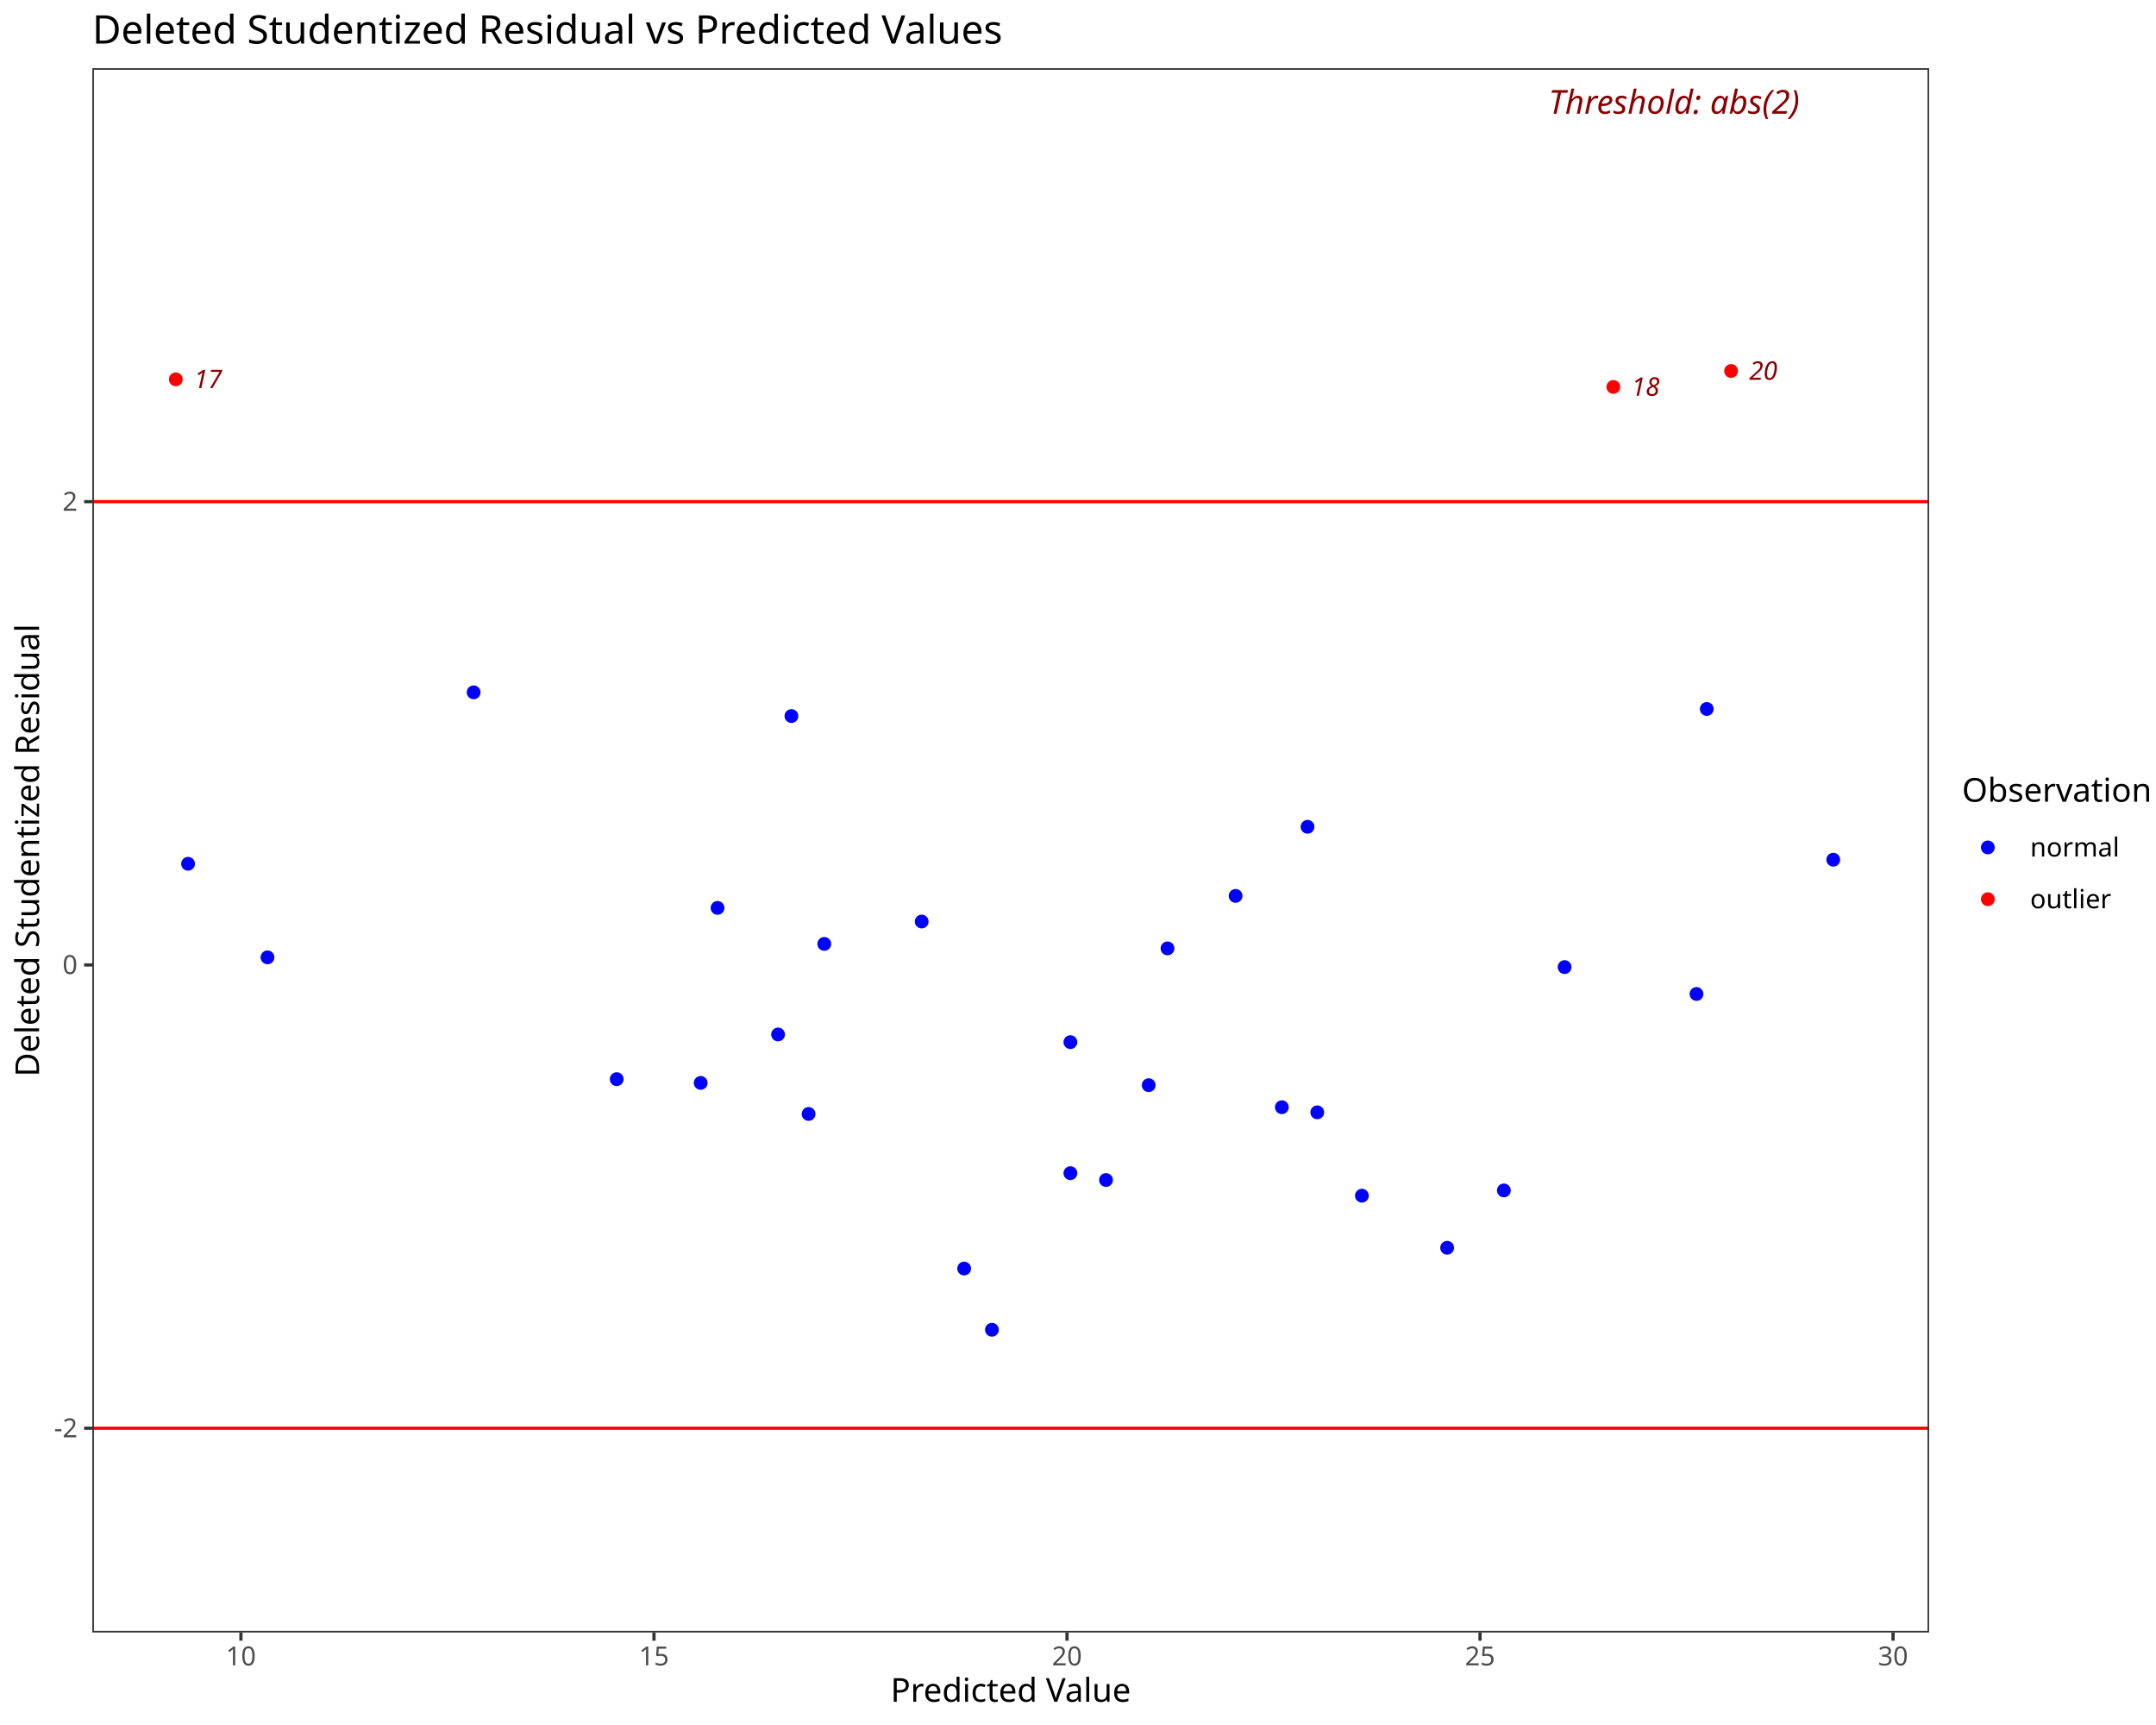
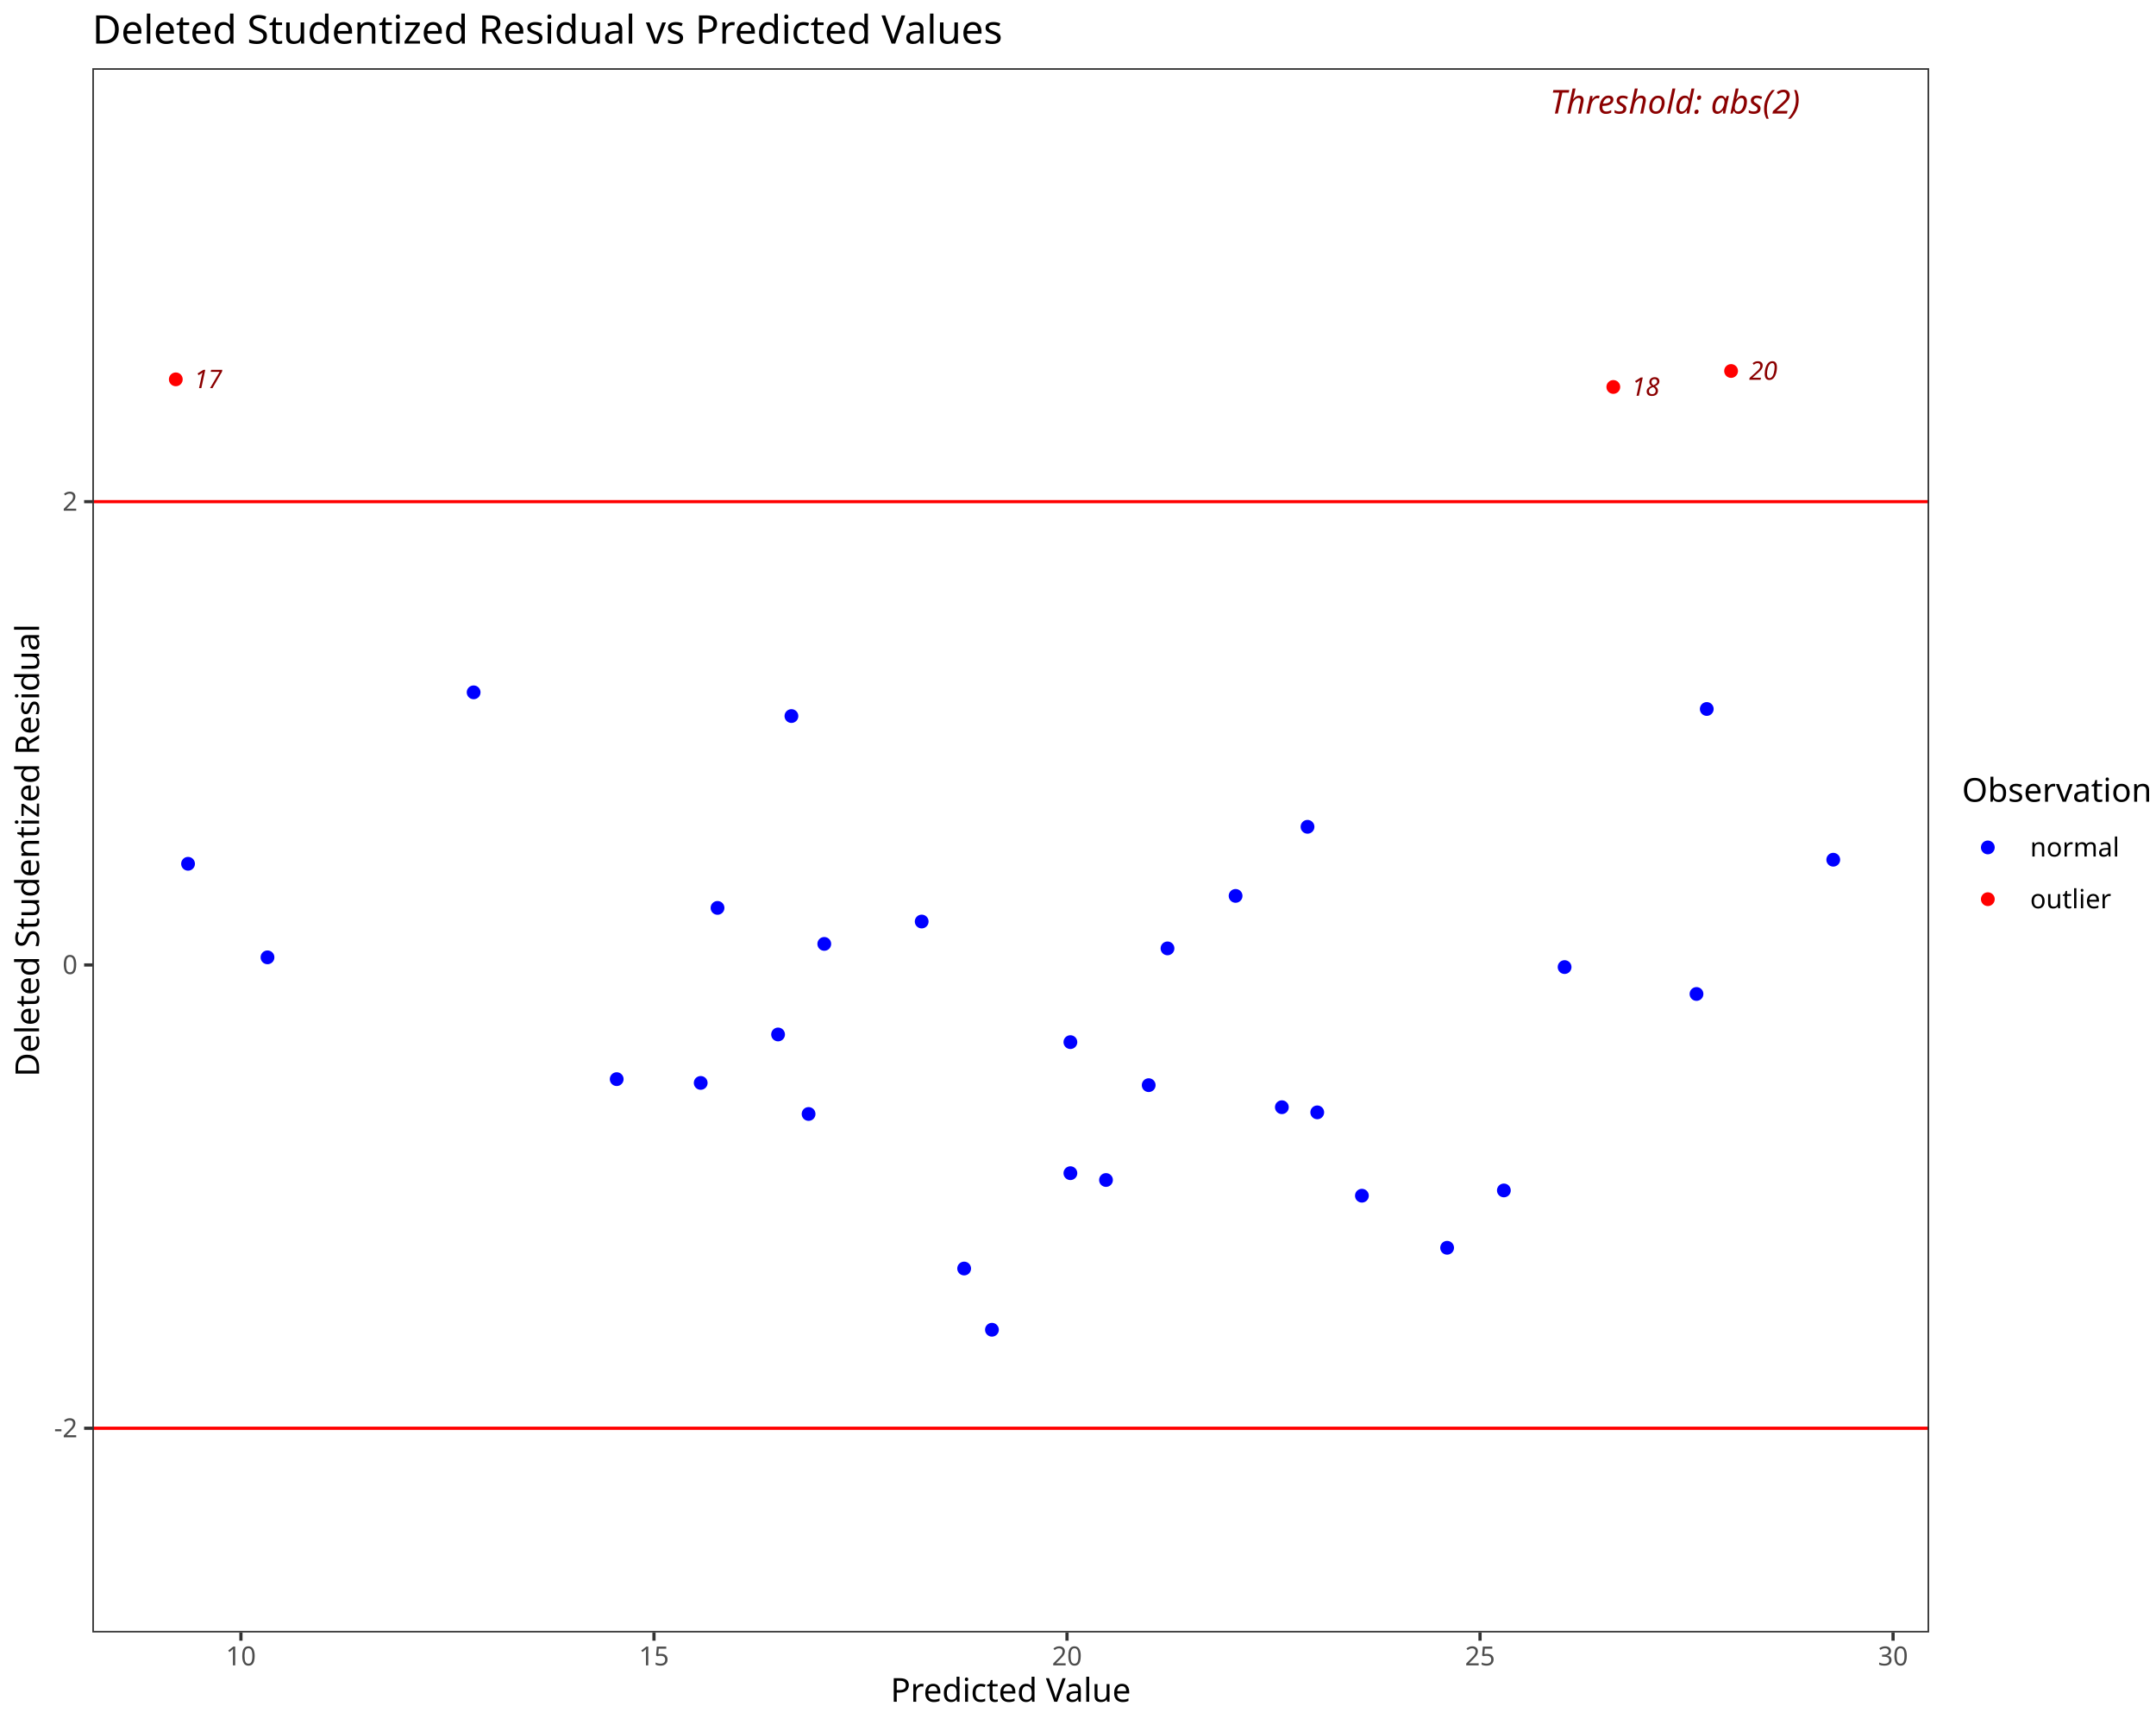
<svg xmlns="http://www.w3.org/2000/svg" class="svglite" data-engine-version="2.0" width="720.00pt" height="576.00pt" viewBox="0 0 720.00 576.00">
  <defs>
    <style type="text/css">
    .svglite line, .svglite polyline, .svglite polygon, .svglite path, .svglite rect, .svglite circle {
      fill: none;
      stroke: #000000;
      stroke-linecap: round;
      stroke-linejoin: round;
      stroke-miterlimit: 10.00;
    }
  </style>
  </defs>
  <rect width="100%" height="100%" style="stroke: none; fill: #FFFFFF;" />
  <defs>
    <clipPath id="cpMC4wMHw3MjAuMDB8MC4wMHw1NzYuMDA=">
      <rect x="0.00" y="0.00" width="720.00" height="576.00" />
    </clipPath>
  </defs>
  <g clip-path="url(#cpMC4wMHw3MjAuMDB8MC4wMHw1NzYuMDA=)">
    <rect x="0.00" y="0.00" width="720.00" height="576.00" style="stroke-width: 1.07; stroke: #FFFFFF; fill: #FFFFFF;" />
  </g>
  <defs>
    <clipPath id="cpMzAuODN8NjQ0LjI0fDIyLjc4fDU0NS4xMQ==">
      <rect x="30.83" y="22.78" width="613.41" height="522.33" />
    </clipPath>
  </defs>
  <g clip-path="url(#cpMzAuODN8NjQ0LjI0fDIyLjc4fDU0NS4xMQ==)">
    <rect x="30.83" y="22.78" width="613.41" height="522.33" style="stroke-width: 1.07; stroke: none; fill: #FFFFFF;" />
    <circle cx="454.81" cy="399.26" r="1.95" style="stroke-width: 0.71; stroke: #0000FF; fill: #0000FF;" />
    <circle cx="428.08" cy="369.71" r="1.95" style="stroke-width: 0.71; stroke: #0000FF; fill: #0000FF;" />
    <circle cx="502.22" cy="397.50" r="1.95" style="stroke-width: 0.71; stroke: #0000FF; fill: #0000FF;" />
    <circle cx="389.89" cy="316.68" r="1.95" style="stroke-width: 0.71; stroke: #0000FF; fill: #0000FF;" />
    <circle cx="307.80" cy="307.71" r="1.95" style="stroke-width: 0.71; stroke: #0000FF; fill: #0000FF;" />
    <circle cx="369.35" cy="394.02" r="1.95" style="stroke-width: 0.71; stroke: #0000FF; fill: #0000FF;" />
    <circle cx="234.00" cy="361.60" r="1.95" style="stroke-width: 0.71; stroke: #0000FF; fill: #0000FF;" />
    <circle cx="436.65" cy="276.08" r="1.95" style="stroke-width: 0.71; stroke: #0000FF; fill: #0000FF;" />
    <circle cx="412.63" cy="299.15" r="1.95" style="stroke-width: 0.71; stroke: #0000FF; fill: #0000FF;" />
    <circle cx="357.46" cy="347.98" r="1.95" style="stroke-width: 0.71; stroke: #0000FF; fill: #0000FF;" />
    <circle cx="357.46" cy="391.74" r="1.95" style="stroke-width: 0.71; stroke: #0000FF; fill: #0000FF;" />
    <circle cx="239.62" cy="303.16" r="1.95" style="stroke-width: 0.71; stroke: #0000FF; fill: #0000FF;" />
    <circle cx="275.27" cy="315.18" r="1.95" style="stroke-width: 0.71; stroke: #0000FF; fill: #0000FF;" />
    <circle cx="270.03" cy="371.97" r="1.95" style="stroke-width: 0.71; stroke: #0000FF; fill: #0000FF;" />
    <circle cx="89.33" cy="319.67" r="1.95" style="stroke-width: 0.71; stroke: #0000FF; fill: #0000FF;" />
    <circle cx="62.80" cy="288.43" r="1.95" style="stroke-width: 0.71; stroke: #0000FF; fill: #0000FF;" />
    <circle cx="58.71" cy="126.67" r="1.95" style="stroke-width: 0.71; stroke: #FF0000; fill: #FF0000;" />
    <circle cx="538.77" cy="129.21" r="1.95" style="stroke-width: 0.71; stroke: #FF0000; fill: #FF0000;" />
    <circle cx="612.22" cy="287.07" r="1.95" style="stroke-width: 0.71; stroke: #0000FF; fill: #0000FF;" />
    <circle cx="578.10" cy="123.88" r="1.95" style="stroke-width: 0.71; stroke: #FF0000; fill: #FF0000;" />
    <circle cx="483.27" cy="416.65" r="1.95" style="stroke-width: 0.71; stroke: #0000FF; fill: #0000FF;" />
    <circle cx="321.98" cy="423.58" r="1.95" style="stroke-width: 0.71; stroke: #0000FF; fill: #0000FF;" />
    <circle cx="331.26" cy="444.02" r="1.95" style="stroke-width: 0.71; stroke: #0000FF; fill: #0000FF;" />
    <circle cx="205.95" cy="360.34" r="1.95" style="stroke-width: 0.71; stroke: #0000FF; fill: #0000FF;" />
    <circle cx="264.30" cy="239.10" r="1.95" style="stroke-width: 0.71; stroke: #0000FF; fill: #0000FF;" />
    <circle cx="566.55" cy="331.90" r="1.95" style="stroke-width: 0.71; stroke: #0000FF; fill: #0000FF;" />
    <circle cx="522.50" cy="322.92" r="1.95" style="stroke-width: 0.71; stroke: #0000FF; fill: #0000FF;" />
    <circle cx="569.98" cy="236.74" r="1.95" style="stroke-width: 0.71; stroke: #0000FF; fill: #0000FF;" />
    <circle cx="259.84" cy="345.42" r="1.95" style="stroke-width: 0.71; stroke: #0000FF; fill: #0000FF;" />
    <circle cx="383.61" cy="362.35" r="1.95" style="stroke-width: 0.71; stroke: #0000FF; fill: #0000FF;" />
    <circle cx="158.17" cy="231.18" r="1.95" style="stroke-width: 0.71; stroke: #0000FF; fill: #0000FF;" />
    <circle cx="439.90" cy="371.43" r="1.95" style="stroke-width: 0.71; stroke: #0000FF; fill: #0000FF;" />
    <line x1="30.83" y1="476.91" x2="644.24" y2="476.91" style="stroke-width: 1.07; stroke: #FF0000; stroke-linecap: butt;" />
    <line x1="30.83" y1="167.51" x2="644.24" y2="167.51" style="stroke-width: 1.07; stroke: #FF0000; stroke-linecap: butt;" />
    <text x="64.75" y="129.61" style="font-size: 8.54px; font-style: italic; fill: #8B0000; font-family: sans;" textLength="9.50px" lengthAdjust="spacingAndGlyphs">17</text>
    <text x="544.81" y="132.15" style="font-size: 8.54px; font-style: italic; fill: #8B0000; font-family: sans;" textLength="9.50px" lengthAdjust="spacingAndGlyphs">18</text>
    <text x="584.14" y="126.81" style="font-size: 8.54px; font-style: italic; fill: #8B0000; font-family: sans;" textLength="9.50px" lengthAdjust="spacingAndGlyphs">20</text>
-     <text x="600.98" y="37.98" text-anchor="end" style="font-size: 11.04px; font-style: italic; fill: #8B0000; font-family: sans;" textLength="86.53px" lengthAdjust="spacingAndGlyphs">Threshold: abs(2)</text>
+     <text x="601.13" y="37.92" text-anchor="end" style="font-size: 11.00px; font-style: italic; fill: #8B0000; font-family: sans;" textLength="86.22px" lengthAdjust="spacingAndGlyphs">Threshold: abs(2)</text>
    <rect x="30.83" y="22.78" width="613.41" height="522.33" style="stroke-width: 1.07; stroke: #333333;" />
  </g>
  <g clip-path="url(#cpMC4wMHw3MjAuMDB8MC4wMHw1NzYuMDA=)">
    <text x="25.90" y="479.94" text-anchor="end" style="font-size: 8.80px; fill: #4D4D4D; font-family: sans;" textLength="7.82px" lengthAdjust="spacingAndGlyphs">-2</text>
    <text x="25.90" y="325.24" text-anchor="end" style="font-size: 8.80px; fill: #4D4D4D; font-family: sans;" textLength="4.89px" lengthAdjust="spacingAndGlyphs">0</text>
    <text x="25.90" y="170.54" text-anchor="end" style="font-size: 8.80px; fill: #4D4D4D; font-family: sans;" textLength="4.89px" lengthAdjust="spacingAndGlyphs">2</text>
    <polyline points="28.09,476.91 30.83,476.91 " style="stroke-width: 1.07; stroke: #333333; stroke-linecap: butt;" />
    <polyline points="28.09,322.21 30.83,322.21 " style="stroke-width: 1.07; stroke: #333333; stroke-linecap: butt;" />
    <polyline points="28.09,167.51 30.83,167.51 " style="stroke-width: 1.07; stroke: #333333; stroke-linecap: butt;" />
    <polyline points="80.46,547.85 80.46,545.11 " style="stroke-width: 1.07; stroke: #333333; stroke-linecap: butt;" />
    <polyline points="218.40,547.85 218.40,545.11 " style="stroke-width: 1.07; stroke: #333333; stroke-linecap: butt;" />
    <polyline points="356.33,547.85 356.33,545.11 " style="stroke-width: 1.07; stroke: #333333; stroke-linecap: butt;" />
    <polyline points="494.26,547.85 494.26,545.11 " style="stroke-width: 1.07; stroke: #333333; stroke-linecap: butt;" />
    <polyline points="632.19,547.85 632.19,545.11 " style="stroke-width: 1.07; stroke: #333333; stroke-linecap: butt;" />
    <text x="80.46" y="556.10" text-anchor="middle" style="font-size: 8.80px; fill: #4D4D4D; font-family: sans;" textLength="9.79px" lengthAdjust="spacingAndGlyphs">10</text>
    <text x="218.40" y="556.10" text-anchor="middle" style="font-size: 8.80px; fill: #4D4D4D; font-family: sans;" textLength="9.79px" lengthAdjust="spacingAndGlyphs">15</text>
    <text x="356.33" y="556.10" text-anchor="middle" style="font-size: 8.80px; fill: #4D4D4D; font-family: sans;" textLength="9.79px" lengthAdjust="spacingAndGlyphs">20</text>
    <text x="494.26" y="556.10" text-anchor="middle" style="font-size: 8.80px; fill: #4D4D4D; font-family: sans;" textLength="9.79px" lengthAdjust="spacingAndGlyphs">25</text>
    <text x="632.19" y="556.10" text-anchor="middle" style="font-size: 8.80px; fill: #4D4D4D; font-family: sans;" textLength="9.79px" lengthAdjust="spacingAndGlyphs">30</text>
    <text x="337.54" y="568.24" text-anchor="middle" style="font-size: 11.00px; font-family: sans;" textLength="77.67px" lengthAdjust="spacingAndGlyphs">Predicted Value</text>
    <text transform="translate(13.05,283.95) rotate(-90)" text-anchor="middle" style="font-size: 11.00px; font-family: sans;" textLength="144.94px" lengthAdjust="spacingAndGlyphs">Deleted Studentized Residual</text>
    <rect x="655.20" y="259.00" width="59.32" height="49.89" style="stroke-width: 1.07; stroke: none; fill: #FFFFFF;" />
    <text x="655.20" y="267.71" style="font-size: 11.00px; font-family: sans;" textLength="59.32px" lengthAdjust="spacingAndGlyphs">Observation</text>
    <rect x="655.20" y="274.33" width="17.28" height="17.28" style="stroke-width: 1.07; stroke: none; fill: #FFFFFF;" />
    <circle cx="663.84" cy="282.97" r="1.95" style="stroke-width: 0.71; stroke: #0000FF; fill: #0000FF;" />
    <rect x="655.20" y="291.61" width="17.28" height="17.28" style="stroke-width: 1.07; stroke: none; fill: #FFFFFF;" />
    <circle cx="663.84" cy="300.25" r="1.95" style="stroke-width: 0.71; stroke: #FF0000; fill: #FF0000;" />
    <text x="677.96" y="286.00" style="font-size: 8.80px; font-family: sans;" textLength="26.90px" lengthAdjust="spacingAndGlyphs">normal</text>
    <text x="677.96" y="303.28" style="font-size: 8.80px; font-family: sans;" textLength="23.97px" lengthAdjust="spacingAndGlyphs">outlier</text>
    <text x="30.83" y="14.56" style="font-size: 13.20px; font-family: sans;" textLength="294.28px" lengthAdjust="spacingAndGlyphs">Deleted Studentized Residual vs Predicted Values</text>
  </g>
</svg>
